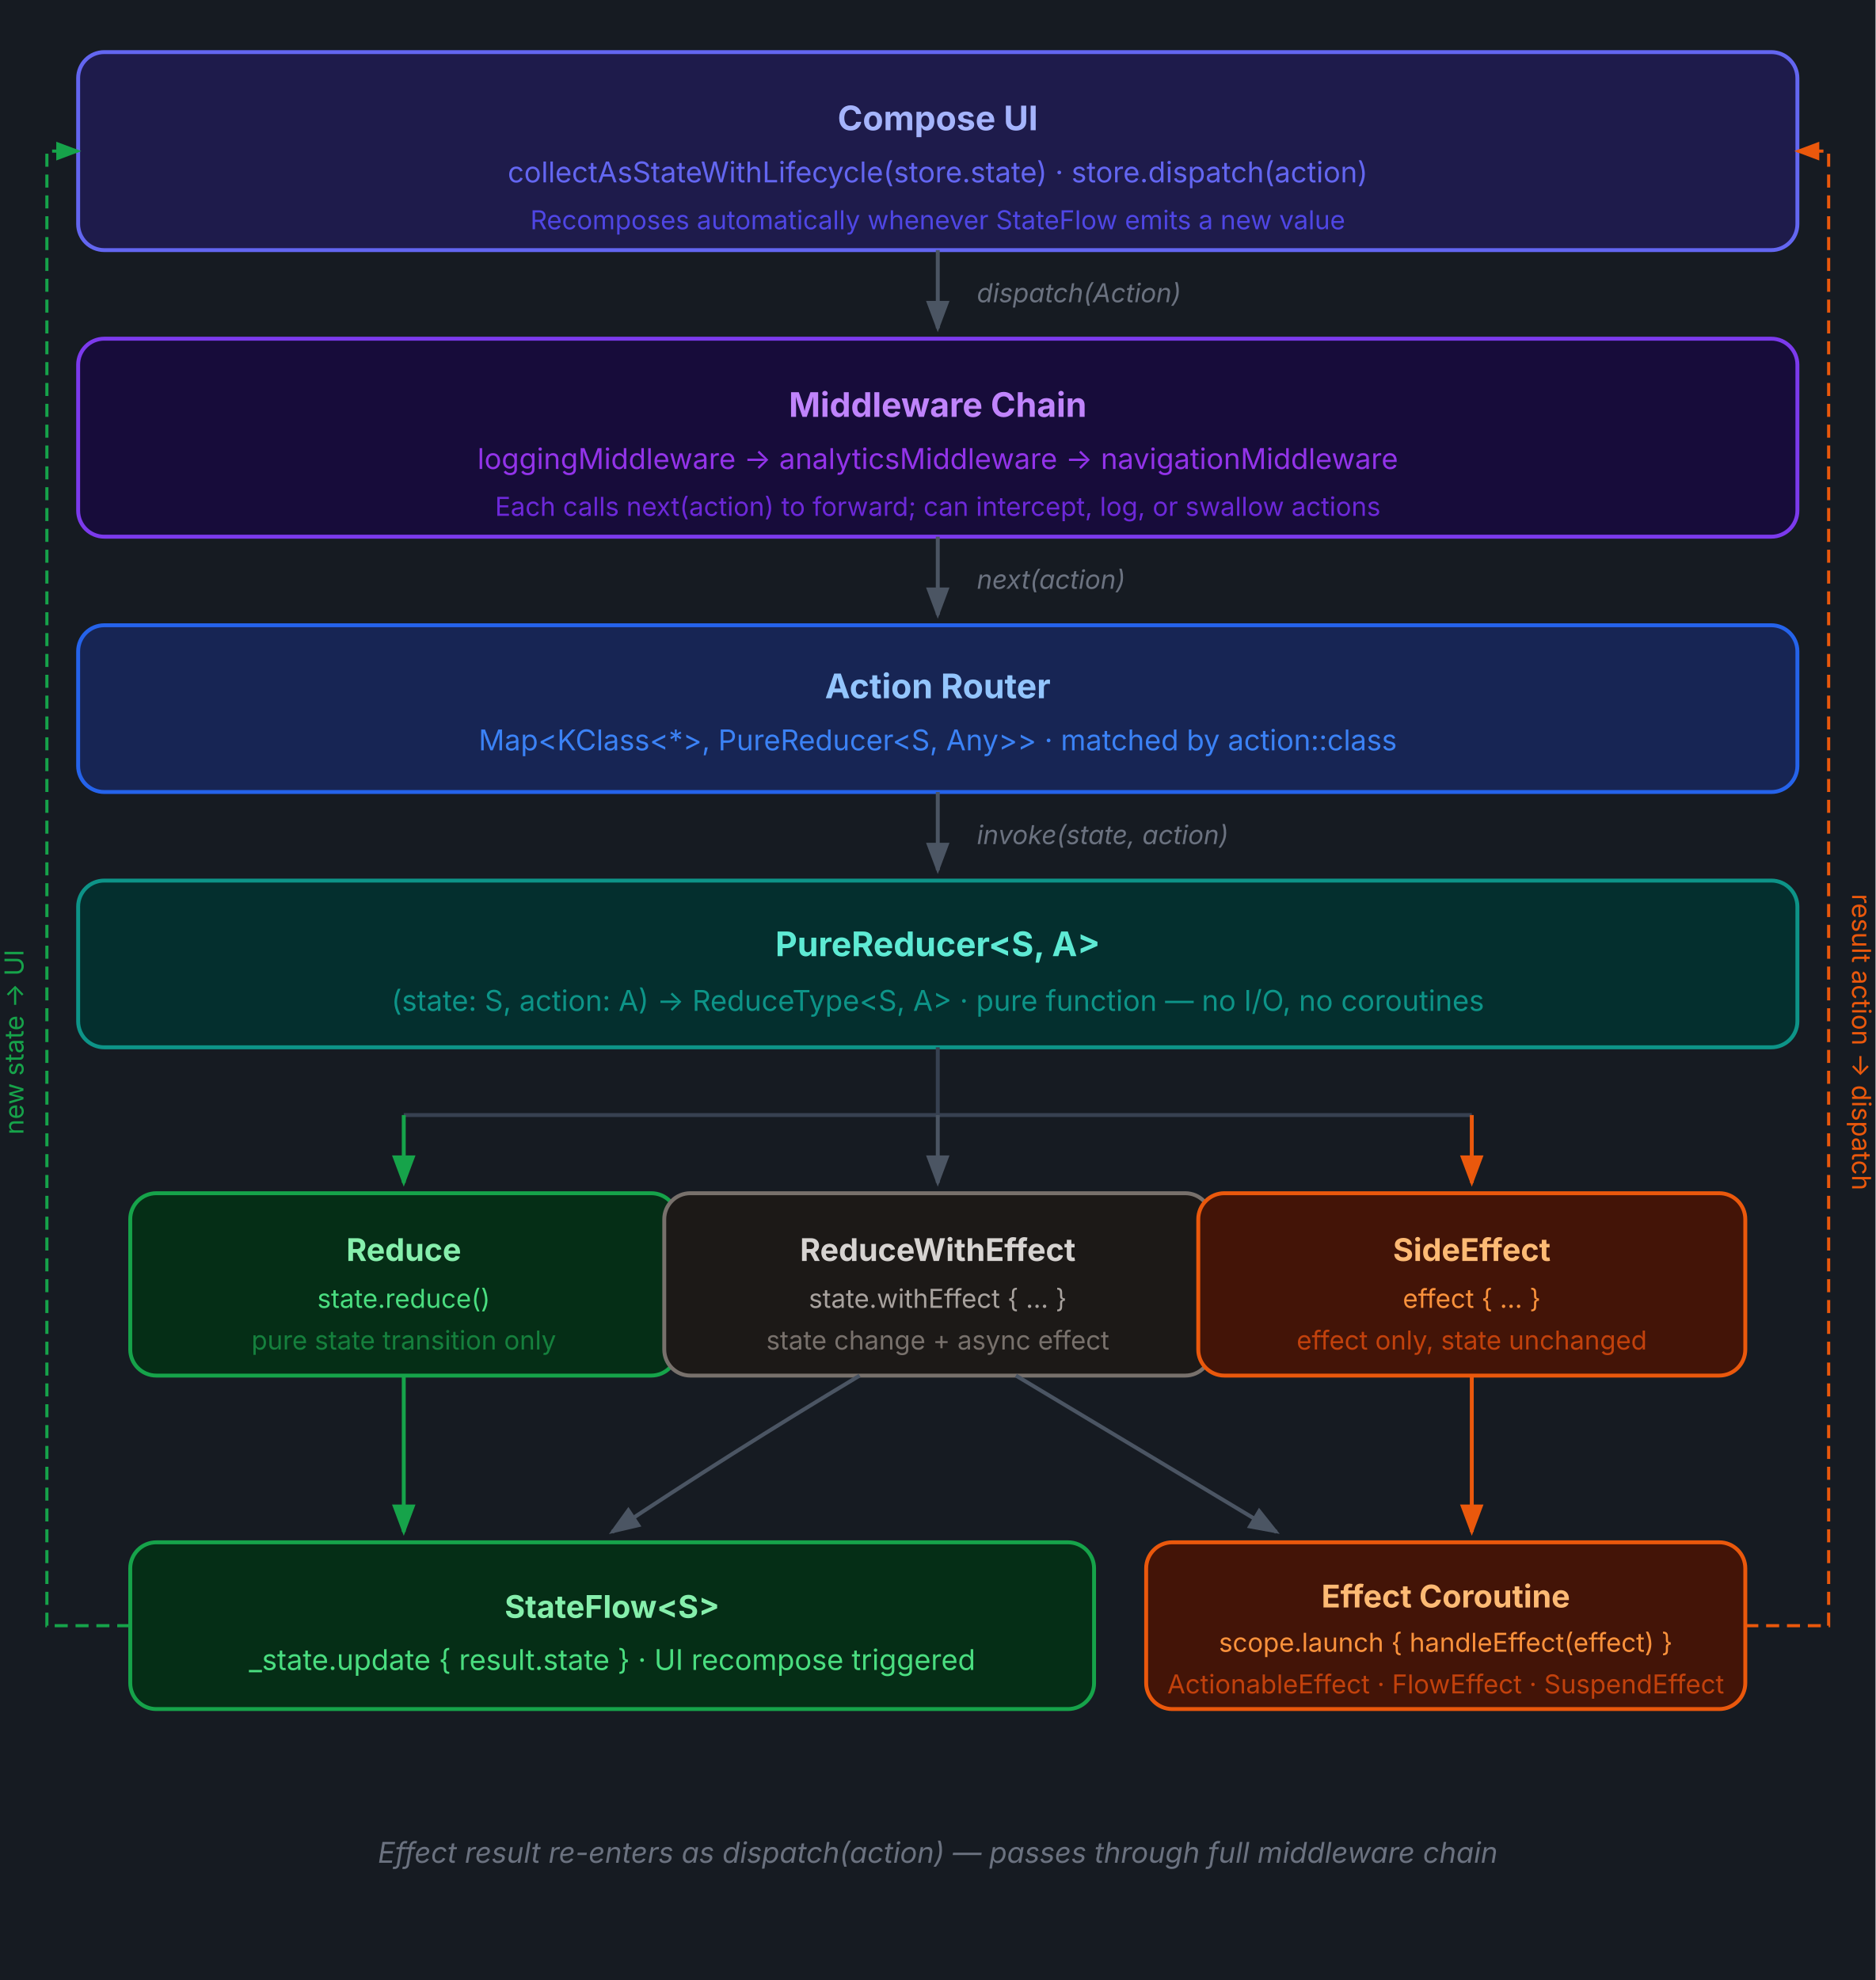
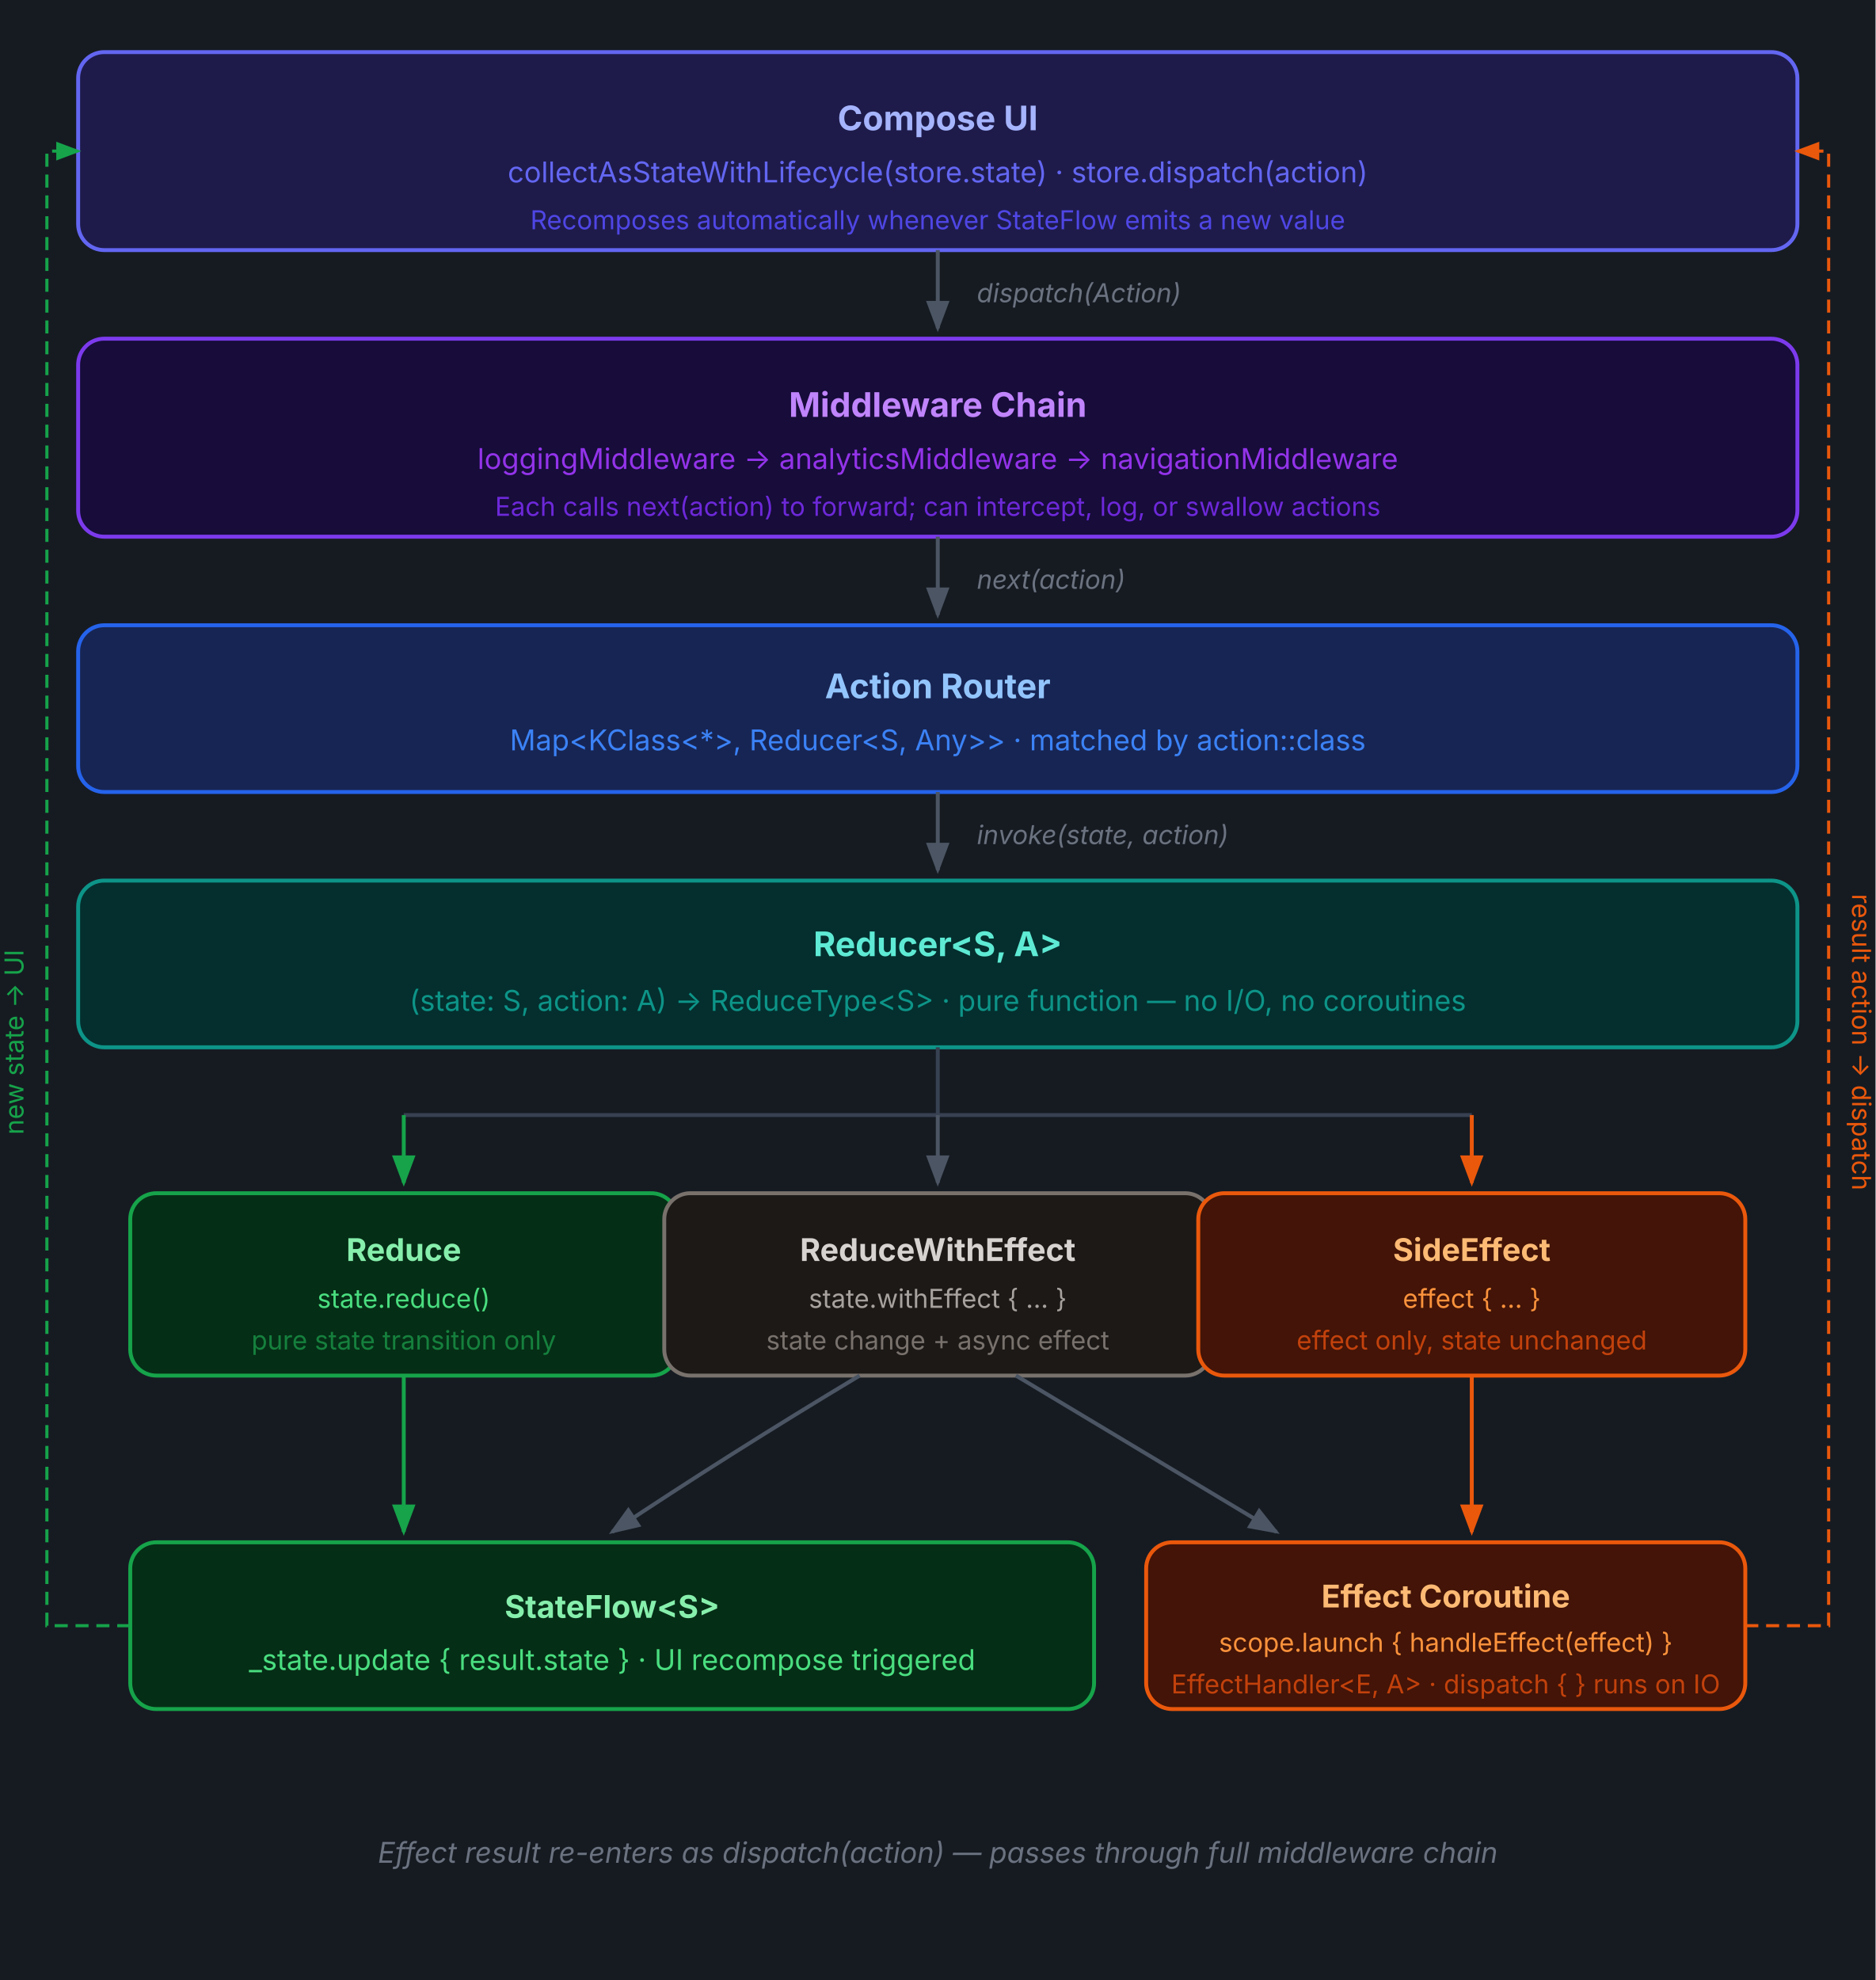
<svg xmlns="http://www.w3.org/2000/svg" viewBox="0 0 720 760" font-family="'Inter','Segoe UI',sans-serif">
  <rect width="720" height="760" fill="#161b22" />
  <defs>
    <marker id="arr" markerWidth="8" markerHeight="6" refX="7" refY="3" orient="auto">
      <polygon points="0 0,8 3,0 6" fill="#4b5563" />
    </marker>
    <marker id="arr-green" markerWidth="8" markerHeight="6" refX="7" refY="3" orient="auto">
      <polygon points="0 0,8 3,0 6" fill="#16a34a" />
    </marker>
    <marker id="arr-orange" markerWidth="8" markerHeight="6" refX="7" refY="3" orient="auto">
      <polygon points="0 0,8 3,0 6" fill="#ea580c" />
    </marker>
    <marker id="arr-blue" markerWidth="8" markerHeight="6" refX="7" refY="3" orient="auto">
      <polygon points="0 0,8 3,0 6" fill="#2563eb" />
    </marker>
    <marker id="arr-purple" markerWidth="8" markerHeight="6" refX="7" refY="3" orient="auto">
      <polygon points="0 0,8 3,0 6" fill="#9333ea" />
    </marker>
  </defs>
  <rect x="30" y="20" width="660" height="76" rx="10" fill="#1e1b4b" stroke="#6366f1" stroke-width="1.5" />
  <text x="360" y="50" text-anchor="middle" fill="#a5b4fc" font-size="13" font-weight="700">Compose UI</text>
  <text x="360" y="70" text-anchor="middle" fill="#6366f1" font-size="11">collectAsStateWithLifecycle(store.state)   ·   store.dispatch(action)</text>
  <text x="360" y="88" text-anchor="middle" fill="#4f46e5" font-size="10">Recomposes automatically whenever StateFlow emits a new value</text>
  <line x1="360" y1="96" x2="360" y2="126" stroke="#4b5563" stroke-width="1.5" marker-end="url(#arr)" />
  <text x="375" y="116" fill="#6b7280" font-size="10" font-style="italic">dispatch(Action)</text>
  <rect x="30" y="130" width="660" height="76" rx="10" fill="#170c3a" stroke="#7c3aed" stroke-width="1.5" />
  <text x="360" y="160" text-anchor="middle" fill="#c084fc" font-size="13" font-weight="700">Middleware Chain</text>
  <text x="360" y="180" text-anchor="middle" fill="#9333ea" font-size="11">loggingMiddleware  →  analyticsMiddleware  →  navigationMiddleware</text>
  <text x="360" y="198" text-anchor="middle" fill="#6d28d9" font-size="10">Each calls next(action) to forward; can intercept, log, or swallow actions</text>
  <line x1="360" y1="206" x2="360" y2="236" stroke="#4b5563" stroke-width="1.5" marker-end="url(#arr)" />
  <text x="375" y="226" fill="#6b7280" font-size="10" font-style="italic">next(action)</text>
  <rect x="30" y="240" width="660" height="64" rx="10" fill="#172554" stroke="#2563eb" stroke-width="1.5" />
  <text x="360" y="268" text-anchor="middle" fill="#93c5fd" font-size="13" font-weight="700">Action Router</text>
-   <text x="360" y="288" text-anchor="middle" fill="#3b82f6" font-size="11">Map&lt;KClass&lt;*&gt;, PureReducer&lt;S, Any&gt;&gt;  ·  matched by action::class</text>
+   <text x="360" y="288" text-anchor="middle" fill="#3b82f6" font-size="11">Map&lt;KClass&lt;*&gt;, Reducer&lt;S, Any&gt;&gt;  ·  matched by action::class</text>
  <line x1="360" y1="304" x2="360" y2="334" stroke="#4b5563" stroke-width="1.5" marker-end="url(#arr)" />
  <text x="375" y="324" fill="#6b7280" font-size="10" font-style="italic">invoke(state, action)</text>
  <rect x="30" y="338" width="660" height="64" rx="10" fill="#042f2e" stroke="#0d9488" stroke-width="1.5" />
-   <text x="360" y="367" text-anchor="middle" fill="#5eead4" font-size="13" font-weight="700">PureReducer&lt;S, A&gt;</text>
-   <text x="360" y="388" text-anchor="middle" fill="#0d9488" font-size="11">(state: S, action: A) → ReduceType&lt;S, A&gt;   ·   pure function — no I/O, no coroutines</text>
+   <text x="360" y="367" text-anchor="middle" fill="#5eead4" font-size="13" font-weight="700">Reducer&lt;S, A&gt;</text>
+   <text x="360" y="388" text-anchor="middle" fill="#0d9488" font-size="11">(state: S, action: A) → ReduceType&lt;S&gt;   ·   pure function — no I/O, no coroutines</text>
  <line x1="360" y1="402" x2="360" y2="428" stroke="#374151" stroke-width="1.5" />
  <line x1="155" y1="428" x2="565" y2="428" stroke="#374151" stroke-width="1.5" />
  <line x1="155" y1="428" x2="155" y2="454" stroke="#16a34a" stroke-width="1.5" marker-end="url(#arr-green)" />
  <line x1="360" y1="428" x2="360" y2="454" stroke="#4b5563" stroke-width="1.5" marker-end="url(#arr)" />
  <line x1="565" y1="428" x2="565" y2="454" stroke="#ea580c" stroke-width="1.5" marker-end="url(#arr-orange)" />
  <rect x="50" y="458" width="210" height="70" rx="10" fill="#052e16" stroke="#16a34a" stroke-width="1.5" />
  <text x="155" y="484" text-anchor="middle" fill="#86efac" font-size="12" font-weight="700">Reduce</text>
  <text x="155" y="502" text-anchor="middle" fill="#4ade80" font-size="10">state.reduce()</text>
  <text x="155" y="518" text-anchor="middle" fill="#15803d" font-size="10">pure state transition only</text>
  <rect x="255" y="458" width="210" height="70" rx="10" fill="#1c1917" stroke="#78716c" stroke-width="1.5" />
  <text x="360" y="484" text-anchor="middle" fill="#d6d3d1" font-size="12" font-weight="700">ReduceWithEffect</text>
  <text x="360" y="502" text-anchor="middle" fill="#a8a29e" font-size="10">state.withEffect { ... }</text>
  <text x="360" y="518" text-anchor="middle" fill="#78716c" font-size="10">state change + async effect</text>
  <rect x="460" y="458" width="210" height="70" rx="10" fill="#431407" stroke="#ea580c" stroke-width="1.5" />
  <text x="565" y="484" text-anchor="middle" fill="#fdba74" font-size="12" font-weight="700">SideEffect</text>
  <text x="565" y="502" text-anchor="middle" fill="#fb923c" font-size="10">effect { ... }</text>
  <text x="565" y="518" text-anchor="middle" fill="#c2410c" font-size="10">effect only, state unchanged</text>
  <line x1="155" y1="528" x2="155" y2="588" stroke="#16a34a" stroke-width="1.5" marker-end="url(#arr-green)" />
  <path d="M 330 528 Q 280 558 235 588" stroke="#4b5563" stroke-width="1.5" fill="none" marker-end="url(#arr)" />
  <path d="M 390 528 Q 440 558 490 588" stroke="#4b5563" stroke-width="1.5" fill="none" marker-end="url(#arr)" />
  <line x1="565" y1="528" x2="565" y2="588" stroke="#ea580c" stroke-width="1.5" marker-end="url(#arr-orange)" />
  <rect x="50" y="592" width="370" height="64" rx="10" fill="#052e16" stroke="#16a34a" stroke-width="1.5" />
  <text x="235" y="621" text-anchor="middle" fill="#86efac" font-size="12" font-weight="700">StateFlow&lt;S&gt;</text>
  <text x="235" y="641" text-anchor="middle" fill="#4ade80" font-size="11">_state.update { result.state }  ·  UI recompose triggered</text>
  <rect x="440" y="592" width="230" height="64" rx="10" fill="#431407" stroke="#ea580c" stroke-width="1.5" />
  <text x="555" y="617" text-anchor="middle" fill="#fdba74" font-size="12" font-weight="700">Effect Coroutine</text>
  <text x="555" y="634" text-anchor="middle" fill="#fb923c" font-size="10">scope.launch { handleEffect(effect) }</text>
-   <text x="555" y="650" text-anchor="middle" fill="#c2410c" font-size="10">ActionableEffect · FlowEffect · SuspendEffect</text>
+   <text x="555" y="650" text-anchor="middle" fill="#c2410c" font-size="10">EffectHandler&lt;E, A&gt;  ·  dispatch { } runs on IO</text>
  <path d="M 50 624 L 18 624 L 18 58 L 30 58" stroke="#16a34a" stroke-width="1.2" fill="none" stroke-dasharray="5,3" marker-end="url(#arr-green)" />
  <path d="M 670 624 L 702 624 L 702 58 L 690 58" stroke="#ea580c" stroke-width="1.2" fill="none" stroke-dasharray="5,3" marker-end="url(#arr-orange)" />
  <text x="360" y="715" text-anchor="middle" fill="#6b7280" font-size="11" font-style="italic">Effect result re-enters as dispatch(action) — passes through full middleware chain</text>
  <text x="9" y="400" fill="#16a34a" font-size="10" transform="rotate(-90,9,400)" text-anchor="middle">new state → UI</text>
  <text x="711" y="400" fill="#ea580c" font-size="10" transform="rotate(90,711,400)" text-anchor="middle">result action → dispatch</text>
</svg>
